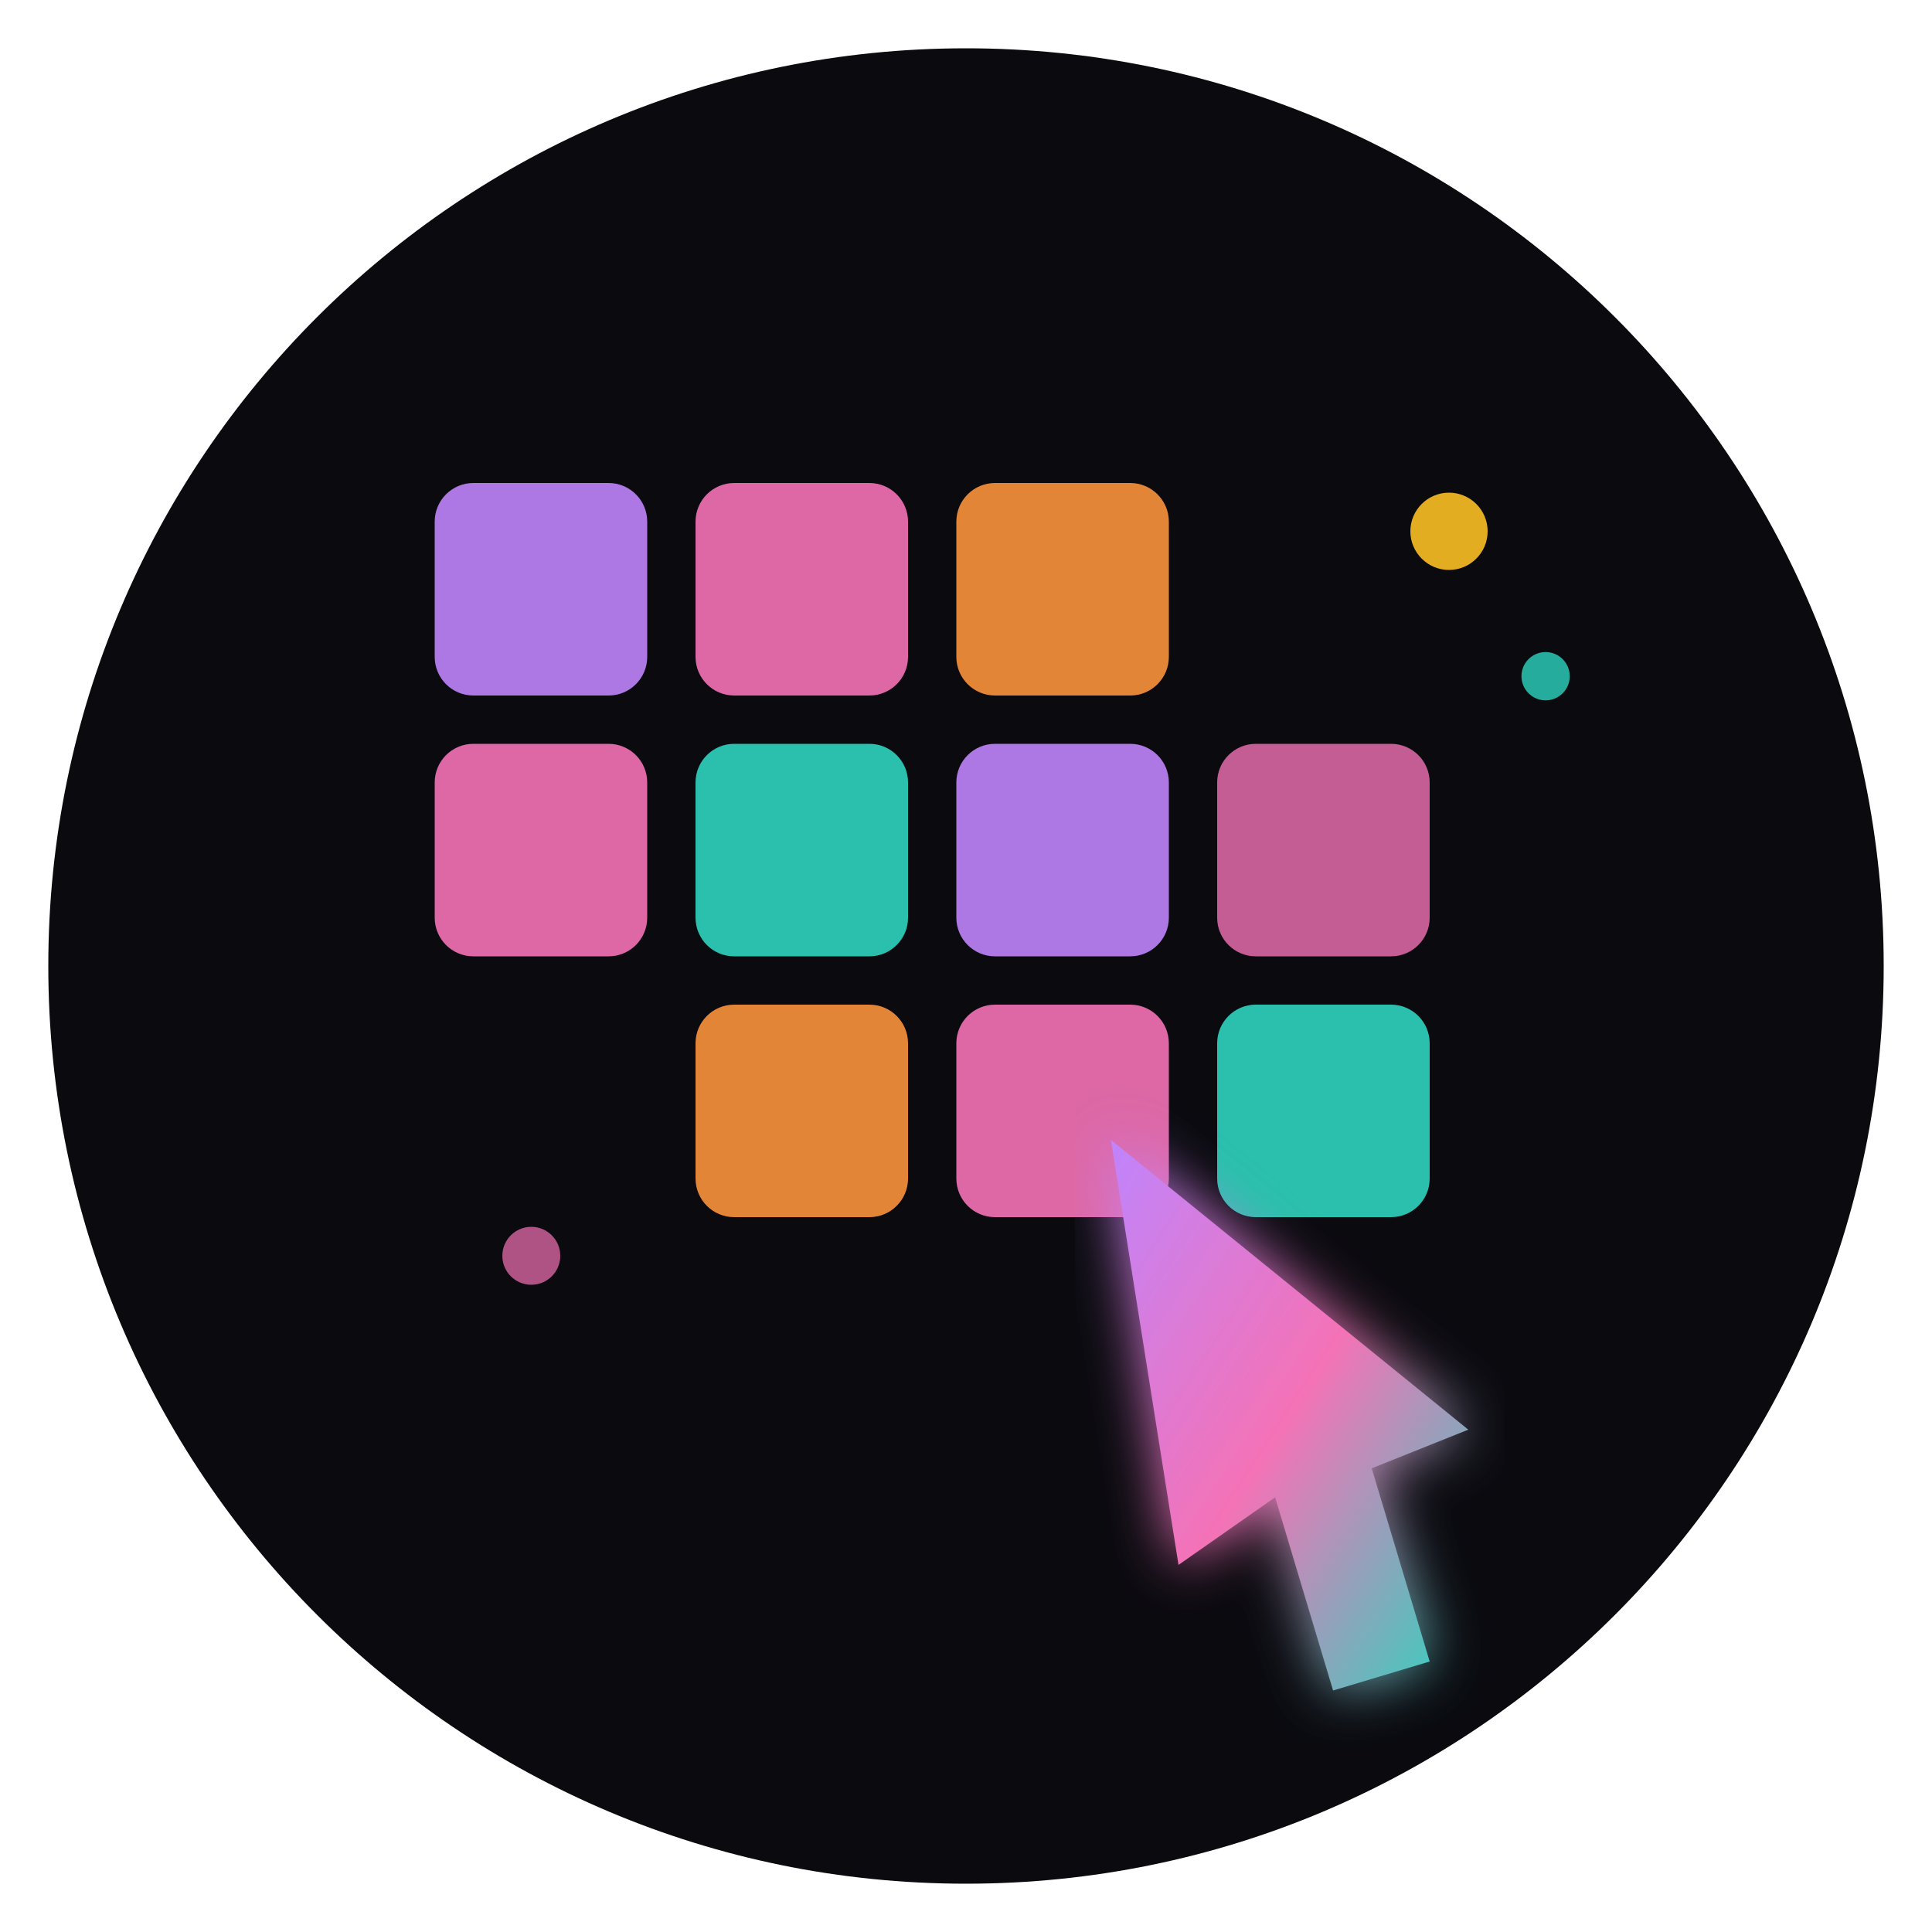
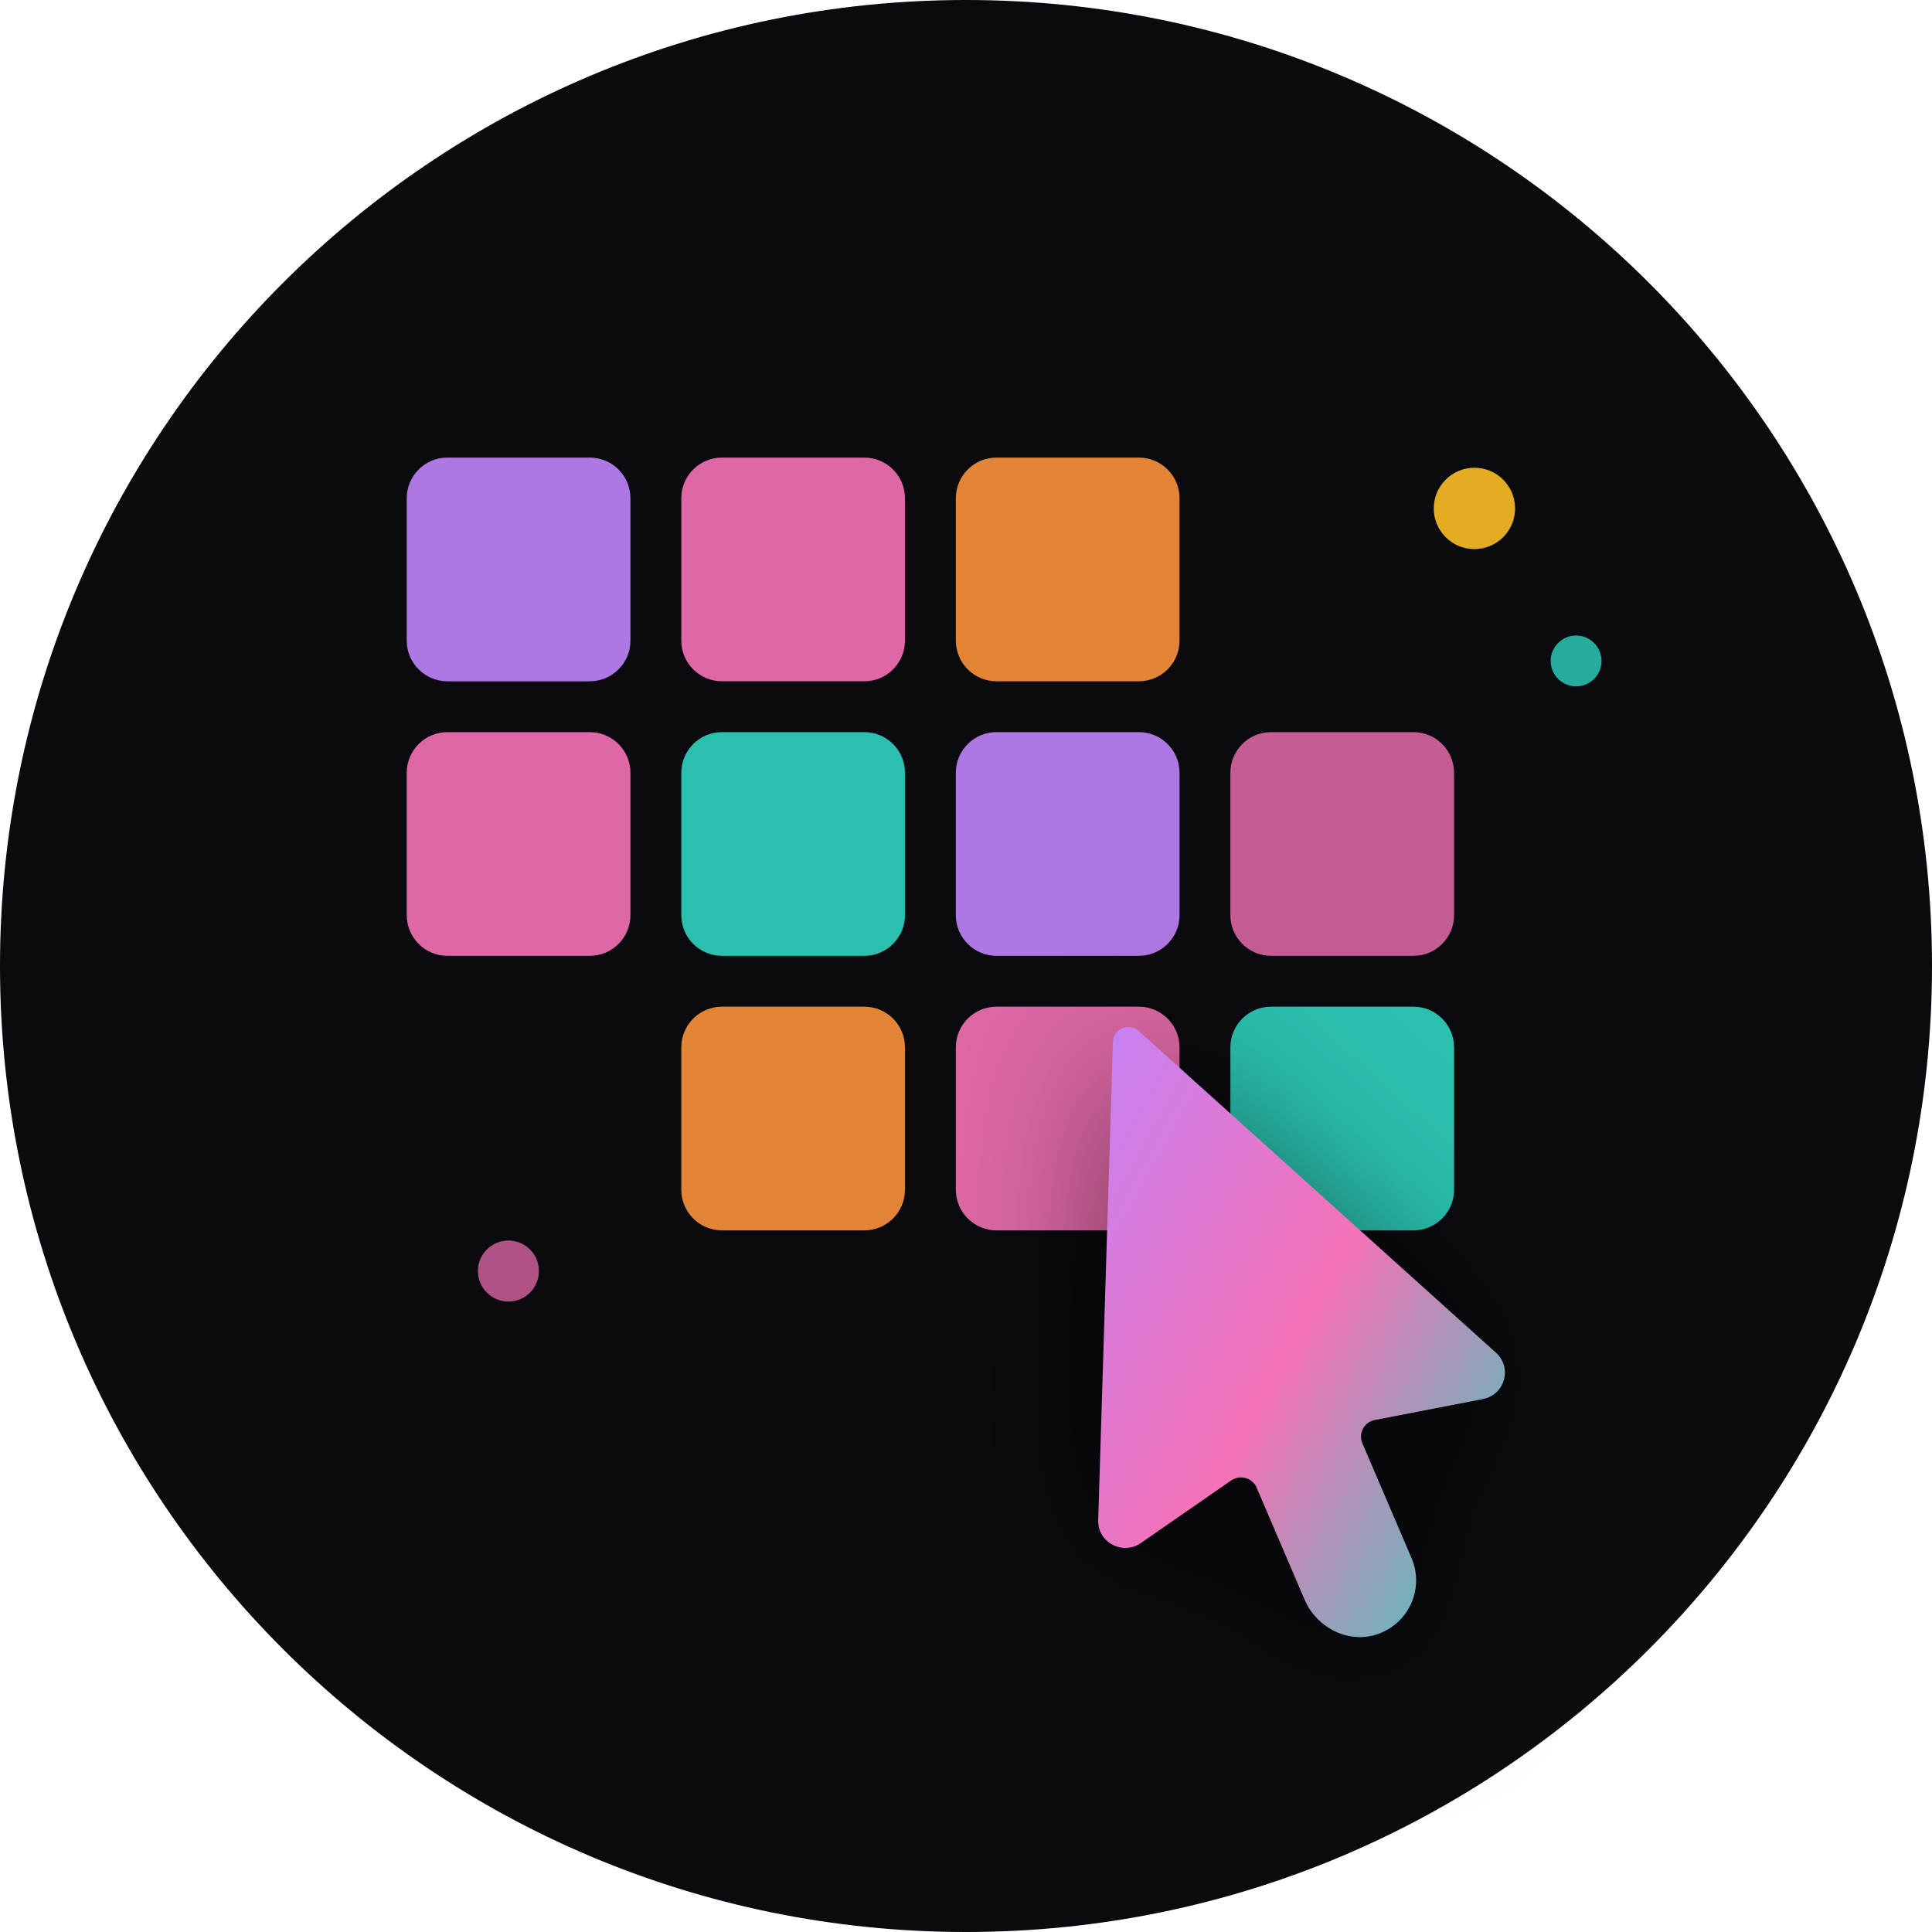
- <svg xmlns="http://www.w3.org/2000/svg" viewBox="0 0 200 200">
+ <svg xmlns="http://www.w3.org/2000/svg" xmlns:xlink="http://www.w3.org/1999/xlink" width="190px" height="190px" viewBox="0 0 190 190" version="1.1">
  <defs>
-     <linearGradient id="mainGradient" x1="0%" y1="0%" x2="100%" y2="100%">
-       <stop offset="0%" style="stop-color:#c084fc" />
-       <stop offset="50%" style="stop-color:#f472b6" />
-       <stop offset="100%" style="stop-color:#2dd4bf" />
+     <linearGradient x1="-9.769%" y1="0%" x2="109.769%" y2="100%" id="linearGradient-1">
+       <stop stop-color="#C084FC" offset="0%" />
+       <stop stop-color="#F472B6" offset="50%" />
+       <stop stop-color="#2DD4BF" offset="100%" />
    </linearGradient>
-     <filter id="glow">
-       <feGaussianBlur stdDeviation="3" result="coloredBlur" />
-       <feMerge>
-         <feMergeNode in="coloredBlur" />
-         <feMergeNode in="SourceGraphic" />
-       </feMerge>
+     <path d="M147.123,133.034 L111.991,101.394 C111.03,100.529 109.491,101.178 109.451,102.464 L108.001,149.499 C107.933,151.674 110.397,152.997 112.196,151.749 L121.082,145.593 C121.956,144.989 123.17,145.333 123.585,146.307 L128.299,157.317 C129.494,160.106 132.672,161.72 135.546,160.684 C138.608,159.577 140.076,156.171 138.818,153.234 L133.98,141.932 C133.563,140.961 134.156,139.854 135.201,139.651 L145.841,137.588 C147.995,137.172 148.749,134.497 147.123,133.034 L147.123,133.034 Z" id="path-2" />
+     <filter x="-58.8%" y="-35.8%" width="217.5%" height="178.3%" filterUnits="objectBoundingBox" id="filter-3">
+       <feOffset dx="0" dy="2" in="SourceAlpha" result="shadowOffsetOuter1" />
+       <feGaussianBlur stdDeviation="7.5" in="shadowOffsetOuter1" result="shadowBlurOuter1" />
+       <feColorMatrix values="0 0 0 0 0   0 0 0 0 0   0 0 0 0 0  0 0 0 0.5 0" type="matrix" in="shadowBlurOuter1" />
    </filter>
  </defs>
-   <circle cx="100" cy="100" r="95" fill="#0a0a0f" />
-   <rect x="45" y="50" width="22" height="22" rx="4" fill="#c084fc" opacity="0.9" />
-   <rect x="72" y="50" width="22" height="22" rx="4" fill="#f472b6" opacity="0.9" />
-   <rect x="99" y="50" width="22" height="22" rx="4" fill="#fb923c" opacity="0.9" />
-   <rect x="45" y="77" width="22" height="22" rx="4" fill="#f472b6" opacity="0.9" />
-   <rect x="72" y="77" width="22" height="22" rx="4" fill="#2dd4bf" opacity="0.9" />
-   <rect x="99" y="77" width="22" height="22" rx="4" fill="#c084fc" opacity="0.9" />
-   <rect x="126" y="77" width="22" height="22" rx="4" fill="#f472b6" opacity="0.8" />
-   <rect x="72" y="104" width="22" height="22" rx="4" fill="#fb923c" opacity="0.9" />
-   <rect x="99" y="104" width="22" height="22" rx="4" fill="#f472b6" opacity="0.9" />
-   <rect x="126" y="104" width="22" height="22" rx="4" fill="#2dd4bf" opacity="0.9" />
-   <path d="M115 118 L152 148 L142 152 L148 172 L138 175 L132 155 L122 162 Z" fill="url(#mainGradient)" filter="url(#glow)" />
-   <circle cx="150" cy="55" r="4" fill="#fbbf24" opacity="0.9" />
-   <circle cx="160" cy="70" r="2.5" fill="#2dd4bf" opacity="0.8" />
-   <circle cx="55" cy="130" r="3" fill="#f472b6" opacity="0.7" />
+   <g id="Page-1" stroke="none" stroke-width="1" fill="none" fill-rule="evenodd">
+     <g id="logo" fill-rule="nonzero">
+       <circle id="Oval" fill="#0A0A0F" cx="95" cy="95" r="95" />
+       <rect id="Rectangle" fill="#C084FC" opacity="0.9" x="40" y="45" width="22" height="22" rx="4" />
+       <rect id="Rectangle" fill="#F472B6" opacity="0.9" x="67" y="45" width="22" height="22" rx="4" />
+       <rect id="Rectangle" fill="#FB923C" opacity="0.9" x="94" y="45" width="22" height="22" rx="4" />
+       <rect id="Rectangle" fill="#F472B6" opacity="0.9" x="40" y="72" width="22" height="22" rx="4" />
+       <rect id="Rectangle" fill="#2DD4BF" opacity="0.9" x="67" y="72" width="22" height="22" rx="4" />
+       <rect id="Rectangle" fill="#C084FC" opacity="0.9" x="94" y="72" width="22" height="22" rx="4" />
+       <rect id="Rectangle" fill="#F472B6" opacity="0.8" x="121" y="72" width="22" height="22" rx="4" />
+       <rect id="Rectangle" fill="#FB923C" opacity="0.9" x="67" y="99" width="22" height="22" rx="4" />
+       <rect id="Rectangle" fill="#F472B6" opacity="0.9" x="94" y="99" width="22" height="22" rx="4" />
+       <rect id="Rectangle" fill="#2DD4BF" opacity="0.9" x="121" y="99" width="22" height="22" rx="4" />
+       <g id="Path">
+         <use fill="black" fill-opacity="1" filter="url(#filter-3)" xlink:href="#path-2" />
+         <use fill="url(#linearGradient-1)" xlink:href="#path-2" />
+       </g>
+       <circle id="Oval" fill="#FBBF24" opacity="0.9" cx="145" cy="50" r="4" />
+       <circle id="Oval" fill="#2DD4BF" opacity="0.8" cx="155" cy="65" r="2.5" />
+       <circle id="Oval" fill="#F472B6" opacity="0.7" cx="50" cy="125" r="3" />
+     </g>
+   </g>
</svg>
